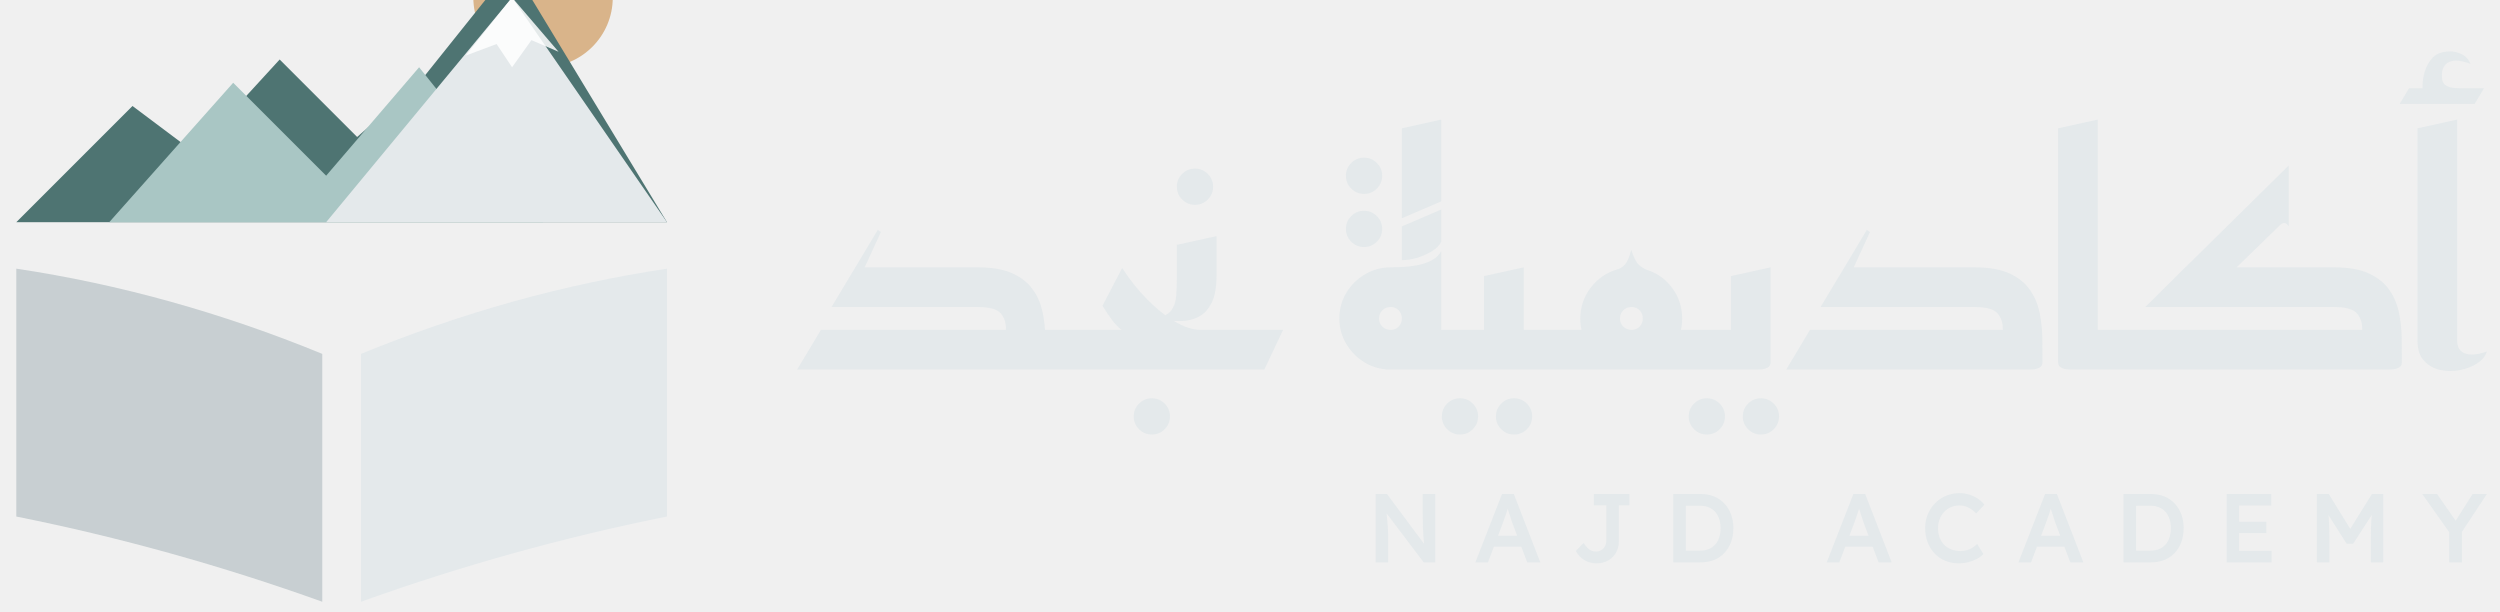
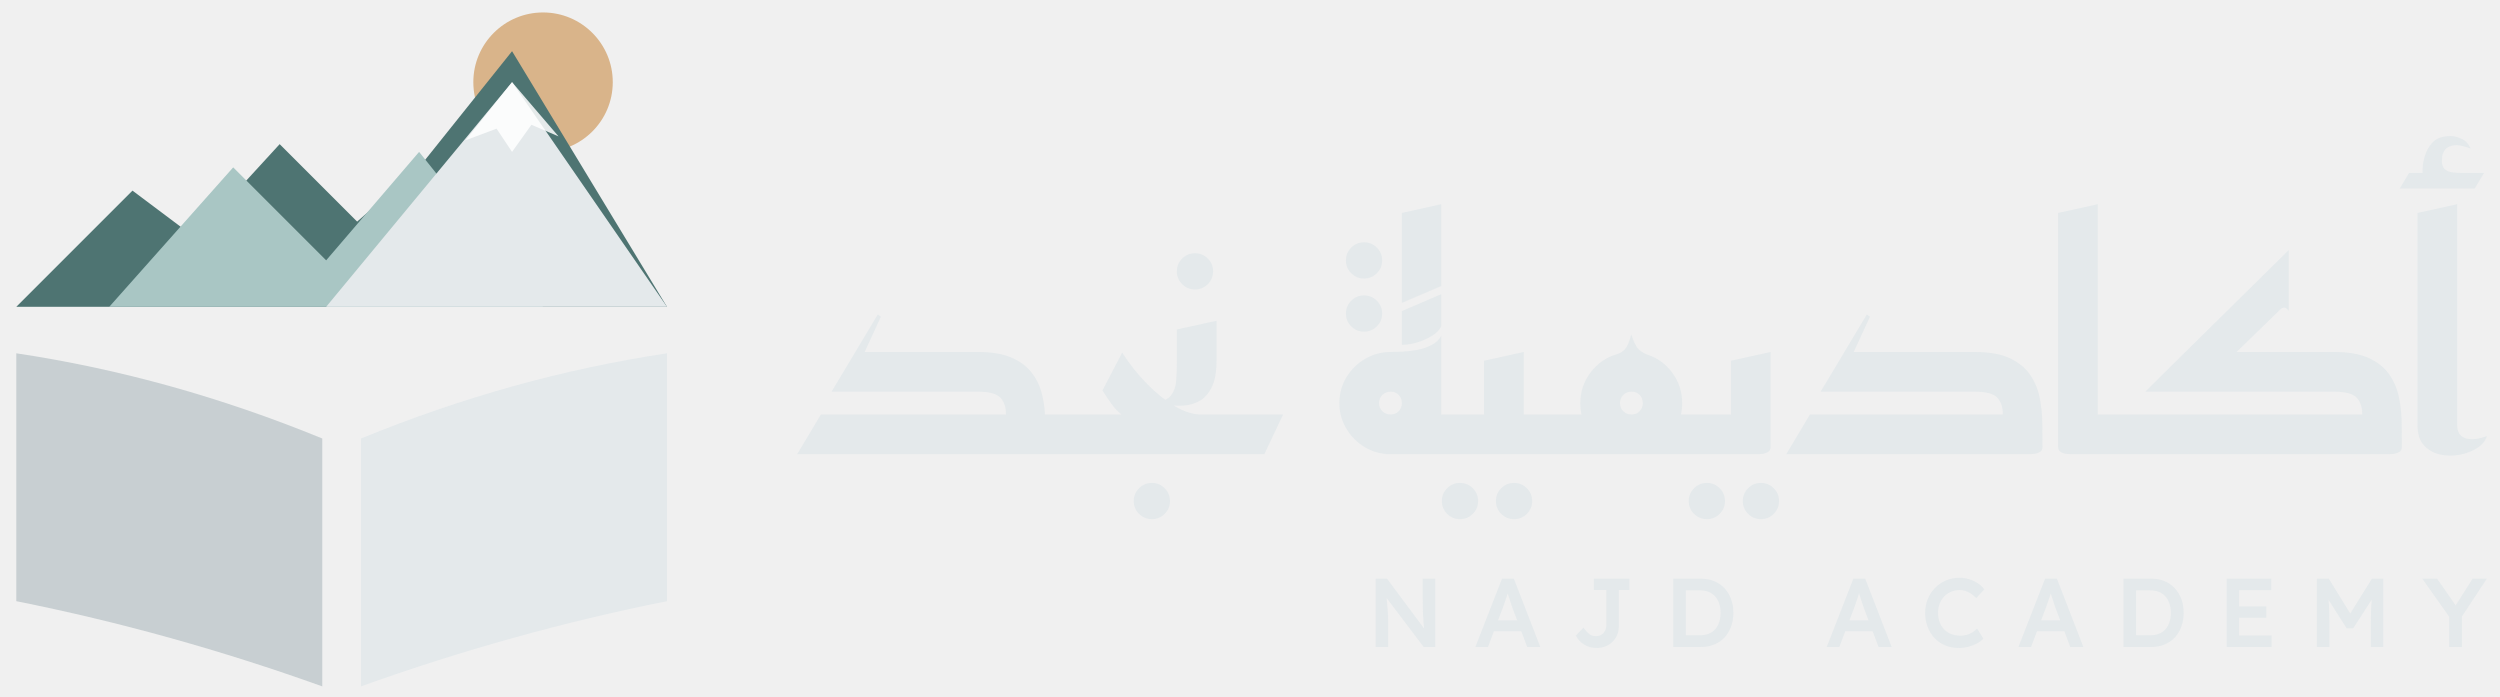
- <svg xmlns="http://www.w3.org/2000/svg" width="768" height="188" viewBox="55 56 768 188">
+ <svg xmlns="http://www.w3.org/2000/svg" width="768" height="214" viewBox="55 30 768 214">
  <g transform="translate(17.17 2.89) scale(2.3797)">
    <circle cx="86" cy="22" r="9" fill="#D9B48A" />
    <path d="M18 51 L33 36 L41 42 L52 30 L62 40 L70 33 L82 18 L102 51 Z" fill="#4E7472" />
    <path d="M30 51 L46 33 L58 45 L70 31 L86 51 Z" fill="#A9C6C4" />
    <path d="M58 51 L82 22 L102 51 Z" fill="#E4E9EB" />
    <path d="M82 22 L76 29.5 L80 28 L82 31 L84.5 27.5 L88 29 Z" fill="#fff" opacity=".85" />
    <path d="M57.5 100 Q38 93 18 89 V57 Q38 60 57.5 68 Z" fill="#C8CFD2" />
    <path d="M62.5 100 Q82 93 102 89 V57 Q82 60 62.5 68 Z" fill="#E4E9EB" />
  </g>
  <path transform="translate(297.49 169.52)" d="M2.4 0.0 9.696 -12.192H66.528Q66.624 -15.264 64.944 -17.232Q63.264 -19.2 57.888 -19.2H12.96L27.168 -42.912L28.128 -42.24L23.136 -31.392H57.888Q64.128 -31.392 68.016 -29.76Q71.904 -28.128 74.16 -25.392Q76.416 -22.656 77.376 -19.248Q78.336 -15.84 78.528 -12.192H90.24V0.0ZM111.36 19.968Q109.056 19.968 107.424 18.336Q105.792 16.704 105.792 14.4Q105.792 12.096 107.424 10.464Q109.056 8.832 111.36 8.832Q113.664 8.832 115.296 10.464Q116.928 12.096 116.928 14.4Q116.928 16.704 115.296 18.336Q113.664 19.968 111.36 19.968ZM86.4 0.0V-12.192H102.048Q100.512 -13.344 99.024 -15.36Q97.536 -17.376 96.192 -19.584L102.24 -31.2Q105.696 -25.824 109.968 -21.504Q114.24 -17.184 118.512 -14.688Q122.784 -12.192 126.336 -12.192H151.68L145.92 0.0ZM124.608 -50.592Q122.304 -50.592 120.672 -52.224Q119.04 -53.856 119.04 -56.16Q119.04 -58.464 120.672 -60.096Q122.304 -61.728 124.608 -61.728Q126.912 -61.728 128.544 -60.096Q130.176 -58.464 130.176 -56.16Q130.176 -53.856 128.544 -52.224Q126.912 -50.592 124.608 -50.592ZM112.32 -15.84Q115.968 -16.32 117.312 -18.144Q118.656 -19.968 118.848 -22.704Q119.04 -25.44 119.04 -28.8V-38.304L131.232 -40.992V-28.8Q131.232 -23.52 129.744 -20.544Q128.256 -17.568 125.952 -16.32Q123.648 -15.072 121.008 -14.928Q118.368 -14.784 116.064 -15.168Q113.76 -15.552 112.32 -15.84ZM176.544 -53.952Q174.24 -53.952 172.608 -55.584Q170.976 -57.216 170.976 -59.52Q170.976 -61.824 172.608 -63.456Q174.24 -65.088 176.544 -65.088Q178.848 -65.088 180.48 -63.456Q182.112 -61.824 182.112 -59.52Q182.112 -57.216 180.48 -55.584Q178.848 -53.952 176.544 -53.952ZM176.544 -37.632Q174.24 -37.632 172.608 -39.264Q170.976 -40.896 170.976 -43.2Q170.976 -45.504 172.608 -47.136Q174.24 -48.768 176.544 -48.768Q178.848 -48.768 180.48 -47.136Q182.112 -45.504 182.112 -43.2Q182.112 -40.896 180.48 -39.264Q178.848 -37.632 176.544 -37.632ZM183.168 0.0 189.408 -12.192H208.32V0.0ZM196.032 0.0V-19.2H200.256V0.0ZM188.16 -33.6V-43.968L200.256 -49.152V-39.264Q199.488 -37.632 197.472 -36.384Q195.456 -35.136 193.008 -34.368Q190.56 -33.6 188.16 -33.6ZM188.16 -46.464V-74.112L200.256 -76.8V-51.648ZM200.256 -15.648 184.704 -31.392Q185.952 -31.392 188.16 -31.488Q190.368 -31.584 192.768 -32.016Q195.168 -32.448 197.232 -33.504Q199.296 -34.56 200.256 -36.384ZM184.704 0.0Q180.384 0.0 176.832 -2.112Q173.28 -4.224 171.12 -7.824Q168.96 -11.424 168.96 -15.648Q168.96 -20.064 171.12 -23.616Q173.28 -27.168 176.88 -29.28Q180.48 -31.392 184.704 -31.392Q189.024 -31.392 192.528 -29.28Q196.032 -27.168 198.144 -23.616Q200.256 -20.064 200.256 -15.648Q200.256 -11.328 198.144 -7.776Q196.032 -4.224 192.528 -2.112Q189.024 0.0 184.704 0.0ZM184.704 -12.192Q186.24 -12.192 187.2 -13.2Q188.16 -14.208 188.16 -15.648Q188.16 -17.184 187.2 -18.192Q186.24 -19.2 184.704 -19.2Q183.168 -19.2 182.16 -18.192Q181.152 -17.184 181.152 -15.648Q181.152 -14.208 182.16 -13.2Q183.168 -12.192 184.704 -12.192ZM222.624 19.968Q220.32 19.968 218.688 18.336Q217.056 16.704 217.056 14.4Q217.056 12.096 218.688 10.464Q220.32 8.832 222.624 8.832Q224.928 8.832 226.56 10.464Q228.192 12.096 228.192 14.4Q228.192 16.704 226.56 18.336Q224.928 19.968 222.624 19.968ZM206.016 19.968Q203.712 19.968 202.08 18.336Q200.448 16.704 200.448 14.4Q200.448 12.096 202.08 10.464Q203.712 8.832 206.016 8.832Q208.32 8.832 209.952 10.464Q211.584 12.096 211.584 14.4Q211.584 16.704 209.952 18.336Q208.32 19.968 206.016 19.968ZM216.0 0.0V-12.192H237.12V0.0ZM204.48 0.0V-12.192H213.408V-28.704L225.6 -31.392V-2.208Q225.6 -1.056 224.64 -0.576Q223.68 -0.096 222.72 -0.048Q221.76 0.0 221.76 0.0ZM233.28 0.0V-12.192H252.48L258.72 0.0ZM258.72 0.0 264.96 -12.192H284.16V0.0ZM258.72 0.0Q254.4 0.0 250.848 -2.112Q247.296 -4.224 245.136 -7.776Q242.976 -11.328 242.976 -15.648Q242.976 -20.928 246.144 -25.104Q249.312 -29.28 254.208 -30.72Q255.648 -31.104 256.704 -32.256Q257.76 -33.408 258.624 -36.768Q259.776 -33.312 260.88 -32.256Q261.984 -31.2 263.424 -30.624Q268.128 -29.184 271.2 -25.056Q274.272 -20.928 274.272 -15.648Q274.272 -11.328 272.16 -7.776Q270.048 -4.224 266.544 -2.112Q263.04 0.0 258.72 0.0ZM258.72 -12.192Q260.256 -12.192 261.216 -13.2Q262.176 -14.208 262.176 -15.648Q262.176 -17.184 261.216 -18.192Q260.256 -19.2 258.72 -19.2Q257.184 -19.2 256.176 -18.192Q255.168 -17.184 255.168 -15.648Q255.168 -14.208 256.176 -13.2Q257.184 -12.192 258.72 -12.192ZM298.464 19.968Q296.16 19.968 294.528 18.336Q292.896 16.704 292.896 14.4Q292.896 12.096 294.528 10.464Q296.16 8.832 298.464 8.832Q300.768 8.832 302.4 10.464Q304.032 12.096 304.032 14.4Q304.032 16.704 302.4 18.336Q300.768 19.968 298.464 19.968ZM281.856 19.968Q279.552 19.968 277.92 18.336Q276.288 16.704 276.288 14.4Q276.288 12.096 277.92 10.464Q279.552 8.832 281.856 8.832Q284.16 8.832 285.792 10.464Q287.424 12.096 287.424 14.4Q287.424 16.704 285.792 18.336Q284.16 19.968 281.856 19.968ZM280.32 0.0V-12.192H289.248V-28.704L301.44 -31.392V-2.208Q301.44 -1.056 300.48 -0.576Q299.52 -0.096 298.56 -0.048Q297.6 0.0 297.6 0.0ZM306.24 0.0 313.536 -12.192H372.768Q372.864 -15.264 371.184 -17.232Q369.504 -19.2 364.128 -19.2H316.8L331.008 -42.912L331.968 -42.24L326.976 -31.392H364.128Q370.848 -31.392 374.928 -29.472Q379.008 -27.552 381.168 -24.384Q383.328 -21.216 384.096 -17.376Q384.864 -13.536 384.912 -9.6Q384.96 -5.664 384.96 -2.208Q384.96 -1.056 384.0 -0.576Q383.04 -0.096 382.08 -0.048Q381.12 0.0 381.12 0.0ZM393.6 0.0Q393.6 0.0 392.64 -0.048Q391.68 -0.096 390.72 -0.576Q389.76 -1.056 389.76 -2.208V-74.112L401.952 -76.8V-12.192H410.88V0.0ZM403.2 0.0 410.496 -12.192H483.168Q483.264 -15.264 481.584 -17.232Q479.904 -19.2 474.528 -19.2H416.544L428.832 -31.392H474.528Q481.248 -31.392 485.328 -29.472Q489.408 -27.552 491.568 -24.384Q493.728 -21.216 494.496 -17.376Q495.264 -13.536 495.312 -9.6Q495.36 -5.664 495.36 -2.208Q495.36 -1.056 494.4 -0.576Q493.44 -0.096 492.48 -0.048Q491.52 0.0 491.52 0.0ZM433.344 -20.448 426.624 -29.184 460.608 -62.688V-43.968Q459.936 -45.024 459.264 -45.024Q458.592 -45.024 458.016 -44.448ZM501.696 -82.464V-85.632Q501.696 -87.456 501.792 -88.56Q501.888 -89.664 502.272 -91.104Q503.04 -93.984 504.864 -95.856Q506.688 -97.728 510.432 -97.728Q511.776 -97.728 513.648 -96.912Q515.52 -96.096 516.48 -93.888Q515.904 -94.176 513.984 -94.656Q512.064 -95.136 510.72 -94.752Q509.184 -94.368 508.512 -93.36Q507.84 -92.352 507.744 -91.44Q507.648 -90.528 507.648 -90.144Q507.648 -88.224 508.656 -87.456Q509.664 -86.688 511.056 -86.544Q512.448 -86.4 513.6 -86.4H516.096L516.192 -82.464ZM494.688 -81.6 497.568 -86.4H520.608L517.728 -81.6ZM521.472 -5.568Q520.896 -3.456 518.544 -1.92Q516.192 -0.384 513.072 0.192Q509.952 0.768 507.024 0.096Q504.096 -0.576 502.128 -2.736Q500.16 -4.896 500.16 -8.928V-74.112L512.352 -76.8V-8.928Q512.352 -6.816 513.408 -5.808Q514.464 -4.8 516.0 -4.656Q517.536 -4.512 519.072 -4.848Q520.608 -5.184 521.472 -5.568Z" fill="#E4E9EB" />
  <path transform="translate(474.78 228.76)" d="M2.82 0.0V-21.0H6.3L18.54 -4.56L17.88 -4.41Q17.67 -5.79 17.535 -7.35Q17.4 -8.91 17.34 -10.74Q17.28 -12.57 17.28 -14.73V-21.0H21.12V0.0H17.58L5.34 -16.17L6.06 -16.38Q6.27 -14.25 6.39 -12.885Q6.51 -11.52 6.57 -10.65Q6.63 -9.78 6.645 -9.21Q6.66 -8.64 6.66 -8.13V0.0ZM33.45 0.0 41.64 -21.0H45.27L53.4 0.0H49.38L44.85 -12.0Q44.73 -12.33 44.475 -13.11Q44.22 -13.89 43.92 -14.82Q43.62 -15.75 43.365 -16.53Q43.11 -17.31 43.02 -17.7L43.77 -17.73Q43.59 -17.13 43.35 -16.365Q43.11 -15.6 42.84 -14.79Q42.57 -13.98 42.3 -13.23Q42.03 -12.48 41.82 -11.88L37.32 0.0ZM37.17 -4.83 38.49 -8.19H48.06L49.53 -4.83ZM70.65 0.3Q69.6 0.3 68.64 0.03Q67.68 -0.24 66.87 -0.735Q66.06 -1.23 65.415 -1.935Q64.77 -2.64 64.32 -3.51L66.66 -5.94Q67.44 -4.89 68.04 -4.32Q68.64 -3.75 69.21 -3.54Q69.78 -3.33 70.47 -3.33Q71.43 -3.33 72.165 -3.78Q72.9 -4.23 73.29 -5.01Q73.68 -5.79 73.68 -6.78V-17.52H69.84V-21.0H80.76V-17.52H77.52V-6.39Q77.52 -4.92 77.01 -3.705Q76.5 -2.49 75.585 -1.59Q74.67 -0.69 73.41 -0.195Q72.15 0.3 70.65 0.3ZM94.23 0.0V-21.0H102.66Q104.94 -21.0 106.785 -20.25Q108.63 -19.5 109.95 -18.09Q111.27 -16.68 111.99 -14.76Q112.71 -12.84 112.71 -10.5Q112.71 -8.16 111.99 -6.225Q111.27 -4.29 109.965 -2.895Q108.66 -1.5 106.8 -0.75Q104.94 0.0 102.66 0.0ZM98.1 -3.03 97.83 -3.6H102.51Q103.98 -3.6 105.15 -4.08Q106.32 -4.56 107.115 -5.445Q107.91 -6.33 108.345 -7.62Q108.78 -8.91 108.78 -10.5Q108.78 -12.09 108.345 -13.365Q107.91 -14.64 107.1 -15.54Q106.29 -16.44 105.135 -16.92Q103.98 -17.4 102.51 -17.4H97.74L98.1 -17.91ZM141.39 0.0 149.58 -21.0H153.21L161.34 0.0H157.32L152.79 -12.0Q152.67 -12.33 152.415 -13.11Q152.16 -13.89 151.86 -14.82Q151.56 -15.75 151.305 -16.53Q151.05 -17.31 150.96 -17.7L151.71 -17.73Q151.53 -17.13 151.29 -16.365Q151.05 -15.6 150.78 -14.79Q150.51 -13.98 150.24 -13.23Q149.97 -12.48 149.76 -11.88L145.26 0.0ZM145.11 -4.83 146.43 -8.19H156.0L157.47 -4.83ZM181.95 0.3Q179.7 0.3 177.81 -0.48Q175.92 -1.26 174.54 -2.715Q173.16 -4.17 172.395 -6.165Q171.63 -8.16 171.63 -10.53Q171.63 -12.81 172.44 -14.76Q173.25 -16.71 174.69 -18.18Q176.13 -19.65 178.05 -20.46Q179.97 -21.27 182.19 -21.27Q183.72 -21.27 185.16 -20.82Q186.6 -20.37 187.815 -19.575Q189.03 -18.78 189.81 -17.7L187.32 -15.03Q186.15 -16.23 184.875 -16.86Q183.6 -17.49 182.19 -17.49Q180.81 -17.49 179.595 -16.98Q178.38 -16.47 177.495 -15.54Q176.61 -14.61 176.1 -13.335Q175.59 -12.06 175.59 -10.5Q175.59 -8.91 176.085 -7.605Q176.58 -6.3 177.495 -5.37Q178.41 -4.44 179.685 -3.96Q180.96 -3.48 182.52 -3.48Q183.48 -3.48 184.41 -3.735Q185.34 -3.99 186.15 -4.5Q186.96 -5.01 187.59 -5.67L189.51 -2.58Q188.79 -1.77 187.59 -1.11Q186.39 -0.45 184.92 -0.075Q183.45 0.3 181.95 0.3ZM200.28 0.0 208.47 -21.0H212.1L220.23 0.0H216.21L211.68 -12.0Q211.56 -12.33 211.305 -13.11Q211.05 -13.89 210.75 -14.82Q210.45 -15.75 210.195 -16.53Q209.94 -17.31 209.85 -17.7L210.6 -17.73Q210.42 -17.13 210.18 -16.365Q209.94 -15.6 209.67 -14.79Q209.4 -13.98 209.13 -13.23Q208.86 -12.48 208.65 -11.88L204.15 0.0ZM204.0 -4.83 205.32 -8.19H214.89L216.36 -4.83ZM232.56 0.0V-21.0H240.99Q243.27 -21.0 245.115 -20.25Q246.96 -19.5 248.28 -18.09Q249.6 -16.68 250.32 -14.76Q251.04 -12.84 251.04 -10.5Q251.04 -8.16 250.32 -6.225Q249.6 -4.29 248.295 -2.895Q246.99 -1.5 245.13 -0.75Q243.27 0.0 240.99 0.0ZM236.43 -3.03 236.16 -3.6H240.84Q242.31 -3.6 243.48 -4.08Q244.65 -4.56 245.445 -5.445Q246.24 -6.33 246.675 -7.62Q247.11 -8.91 247.11 -10.5Q247.11 -12.09 246.675 -13.365Q246.24 -14.64 245.43 -15.54Q244.62 -16.44 243.465 -16.92Q242.31 -17.4 240.84 -17.4H236.07L236.43 -17.91ZM264.24 0.0V-21.0H277.95V-17.46H268.08V-3.54H278.07V0.0ZM266.04 -9.0V-12.48H276.42V-9.0ZM291.96 0.0V-21.0H295.62L303.27 -8.58L301.17 -8.61L308.88 -21.0H312.36V0.0H308.55V-7.86Q308.55 -10.59 308.685 -12.765Q308.82 -14.94 309.15 -17.07L309.63 -15.81L303.12 -5.73H301.11L294.78 -15.69L295.2 -17.07Q295.53 -15.06 295.665 -12.93Q295.8 -10.8 295.8 -7.86V0.0ZM332.61 0.0V-10.47L332.82 -9.0L324.33 -21.0H328.89L335.34 -11.73L333.99 -11.82L339.81 -21.0H344.19L336.06 -8.67L336.51 -10.71V0.0Z" fill="#E4E9EB" />
</svg>
